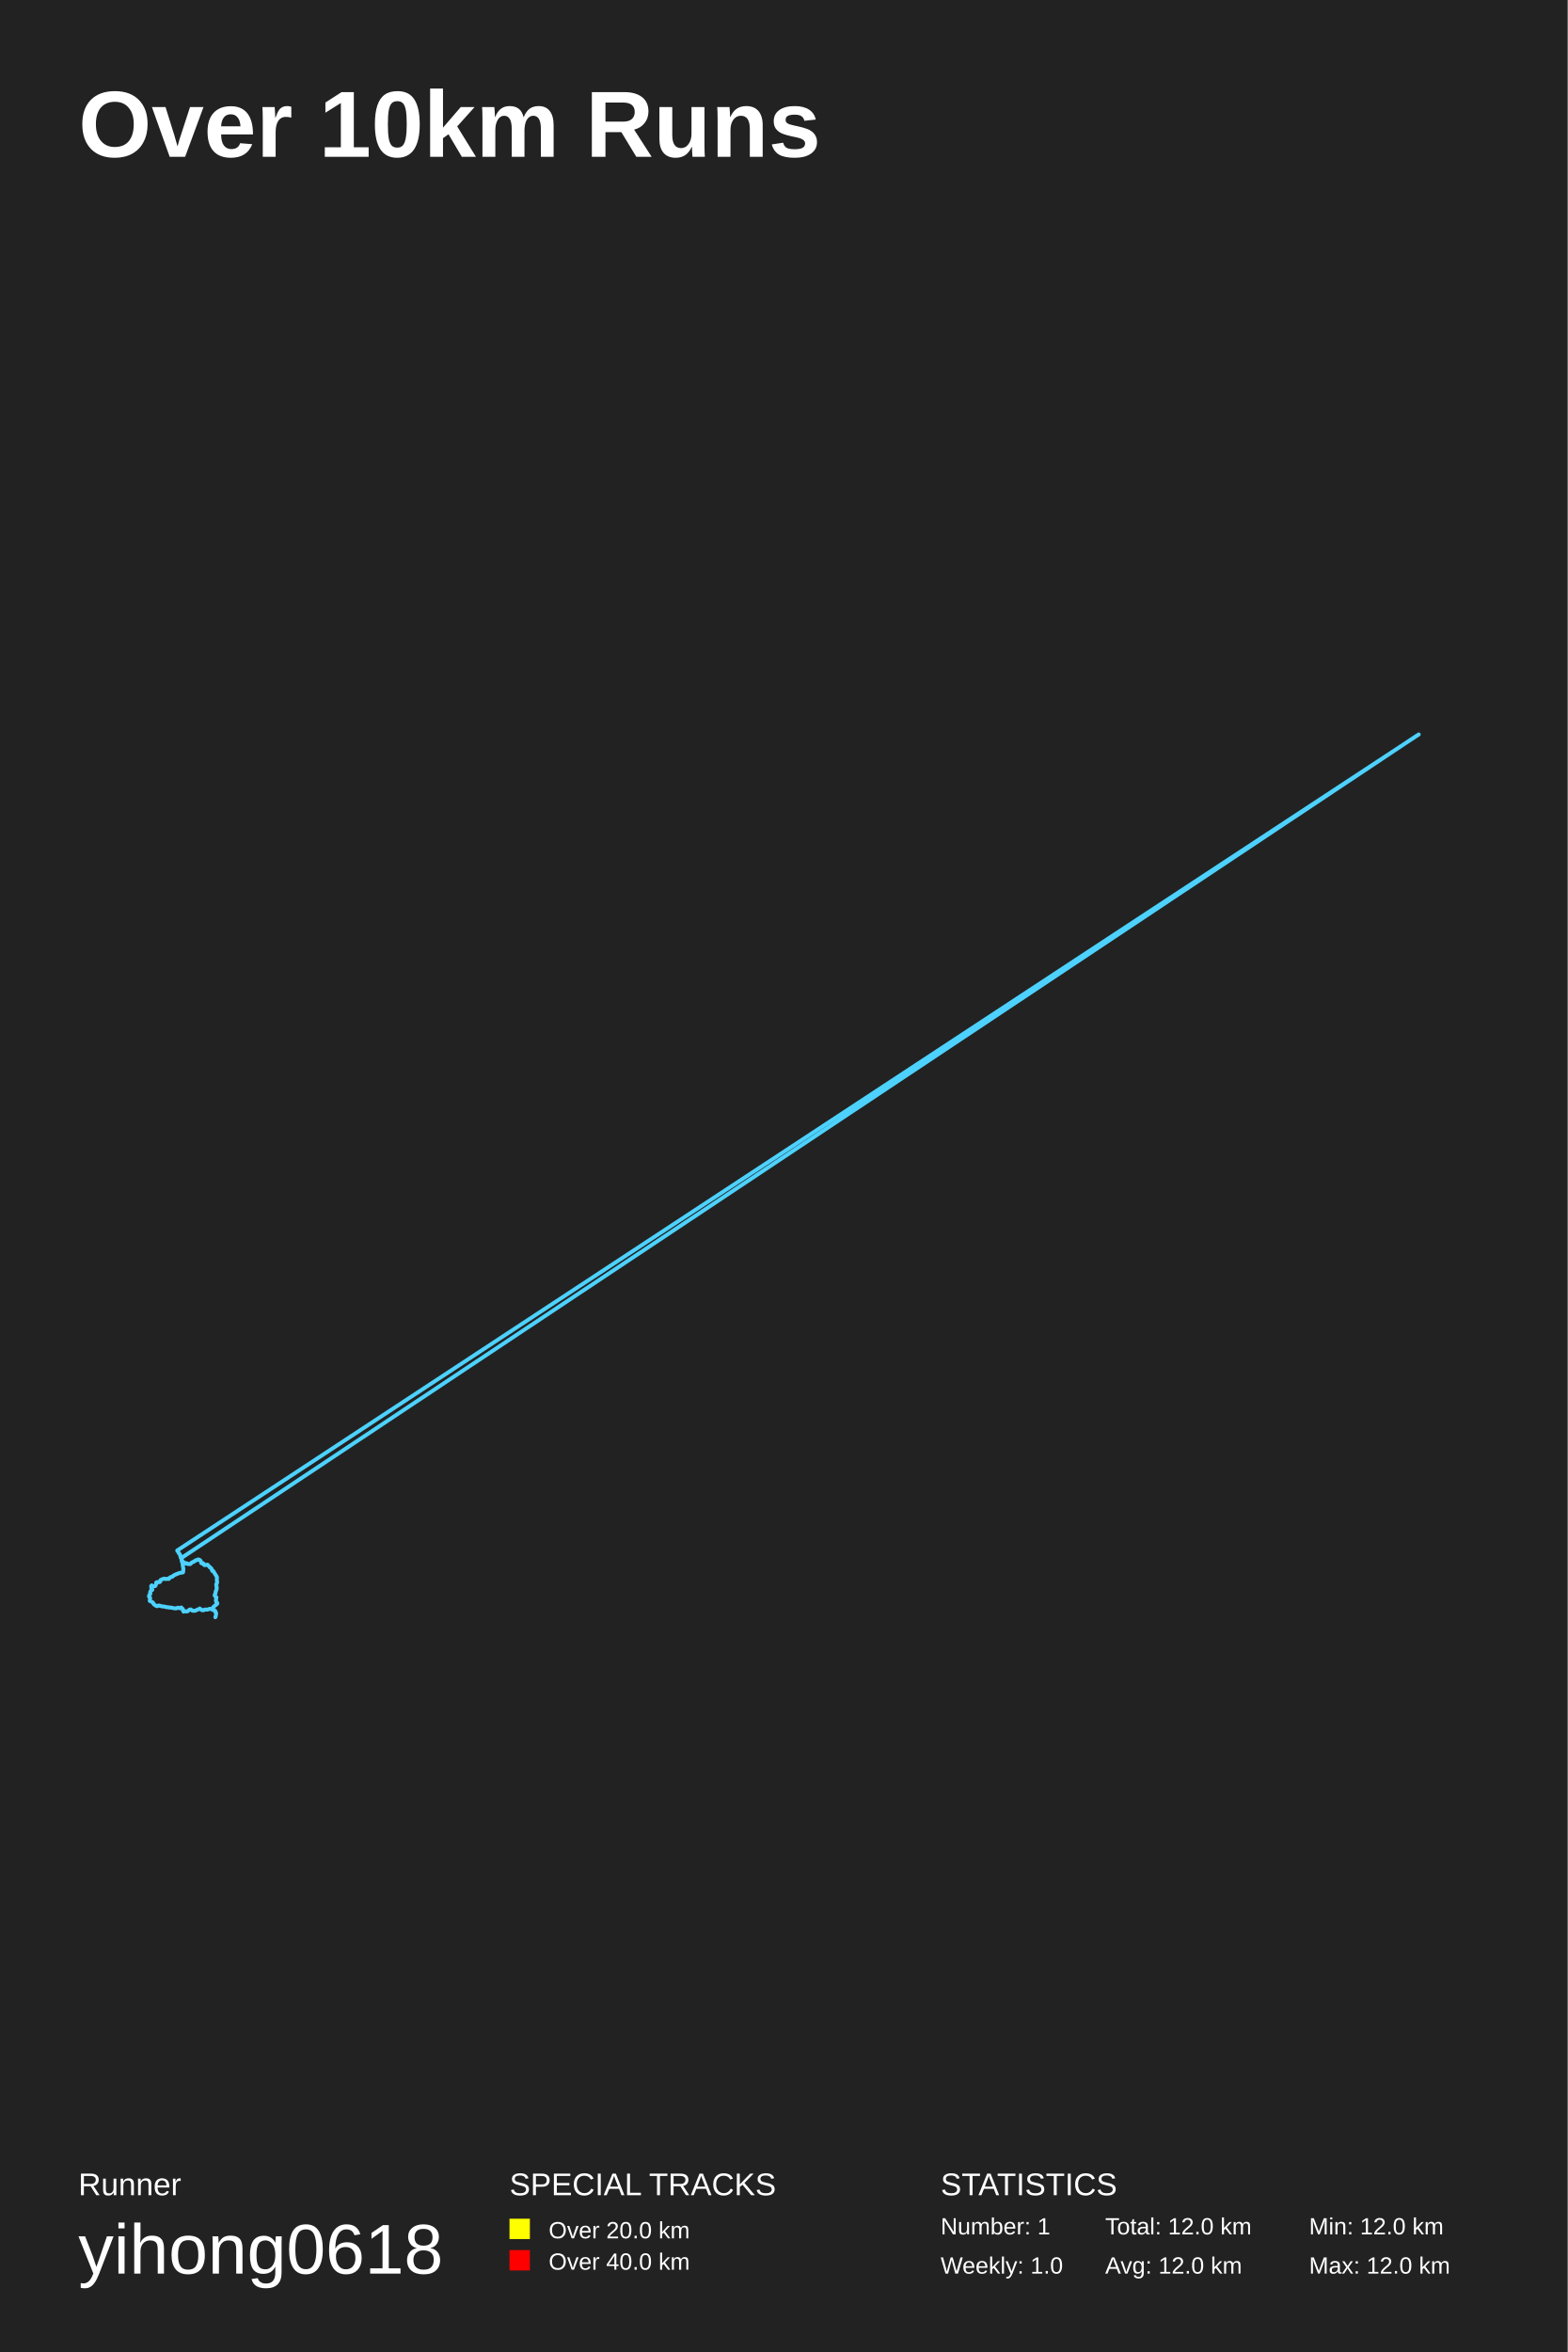
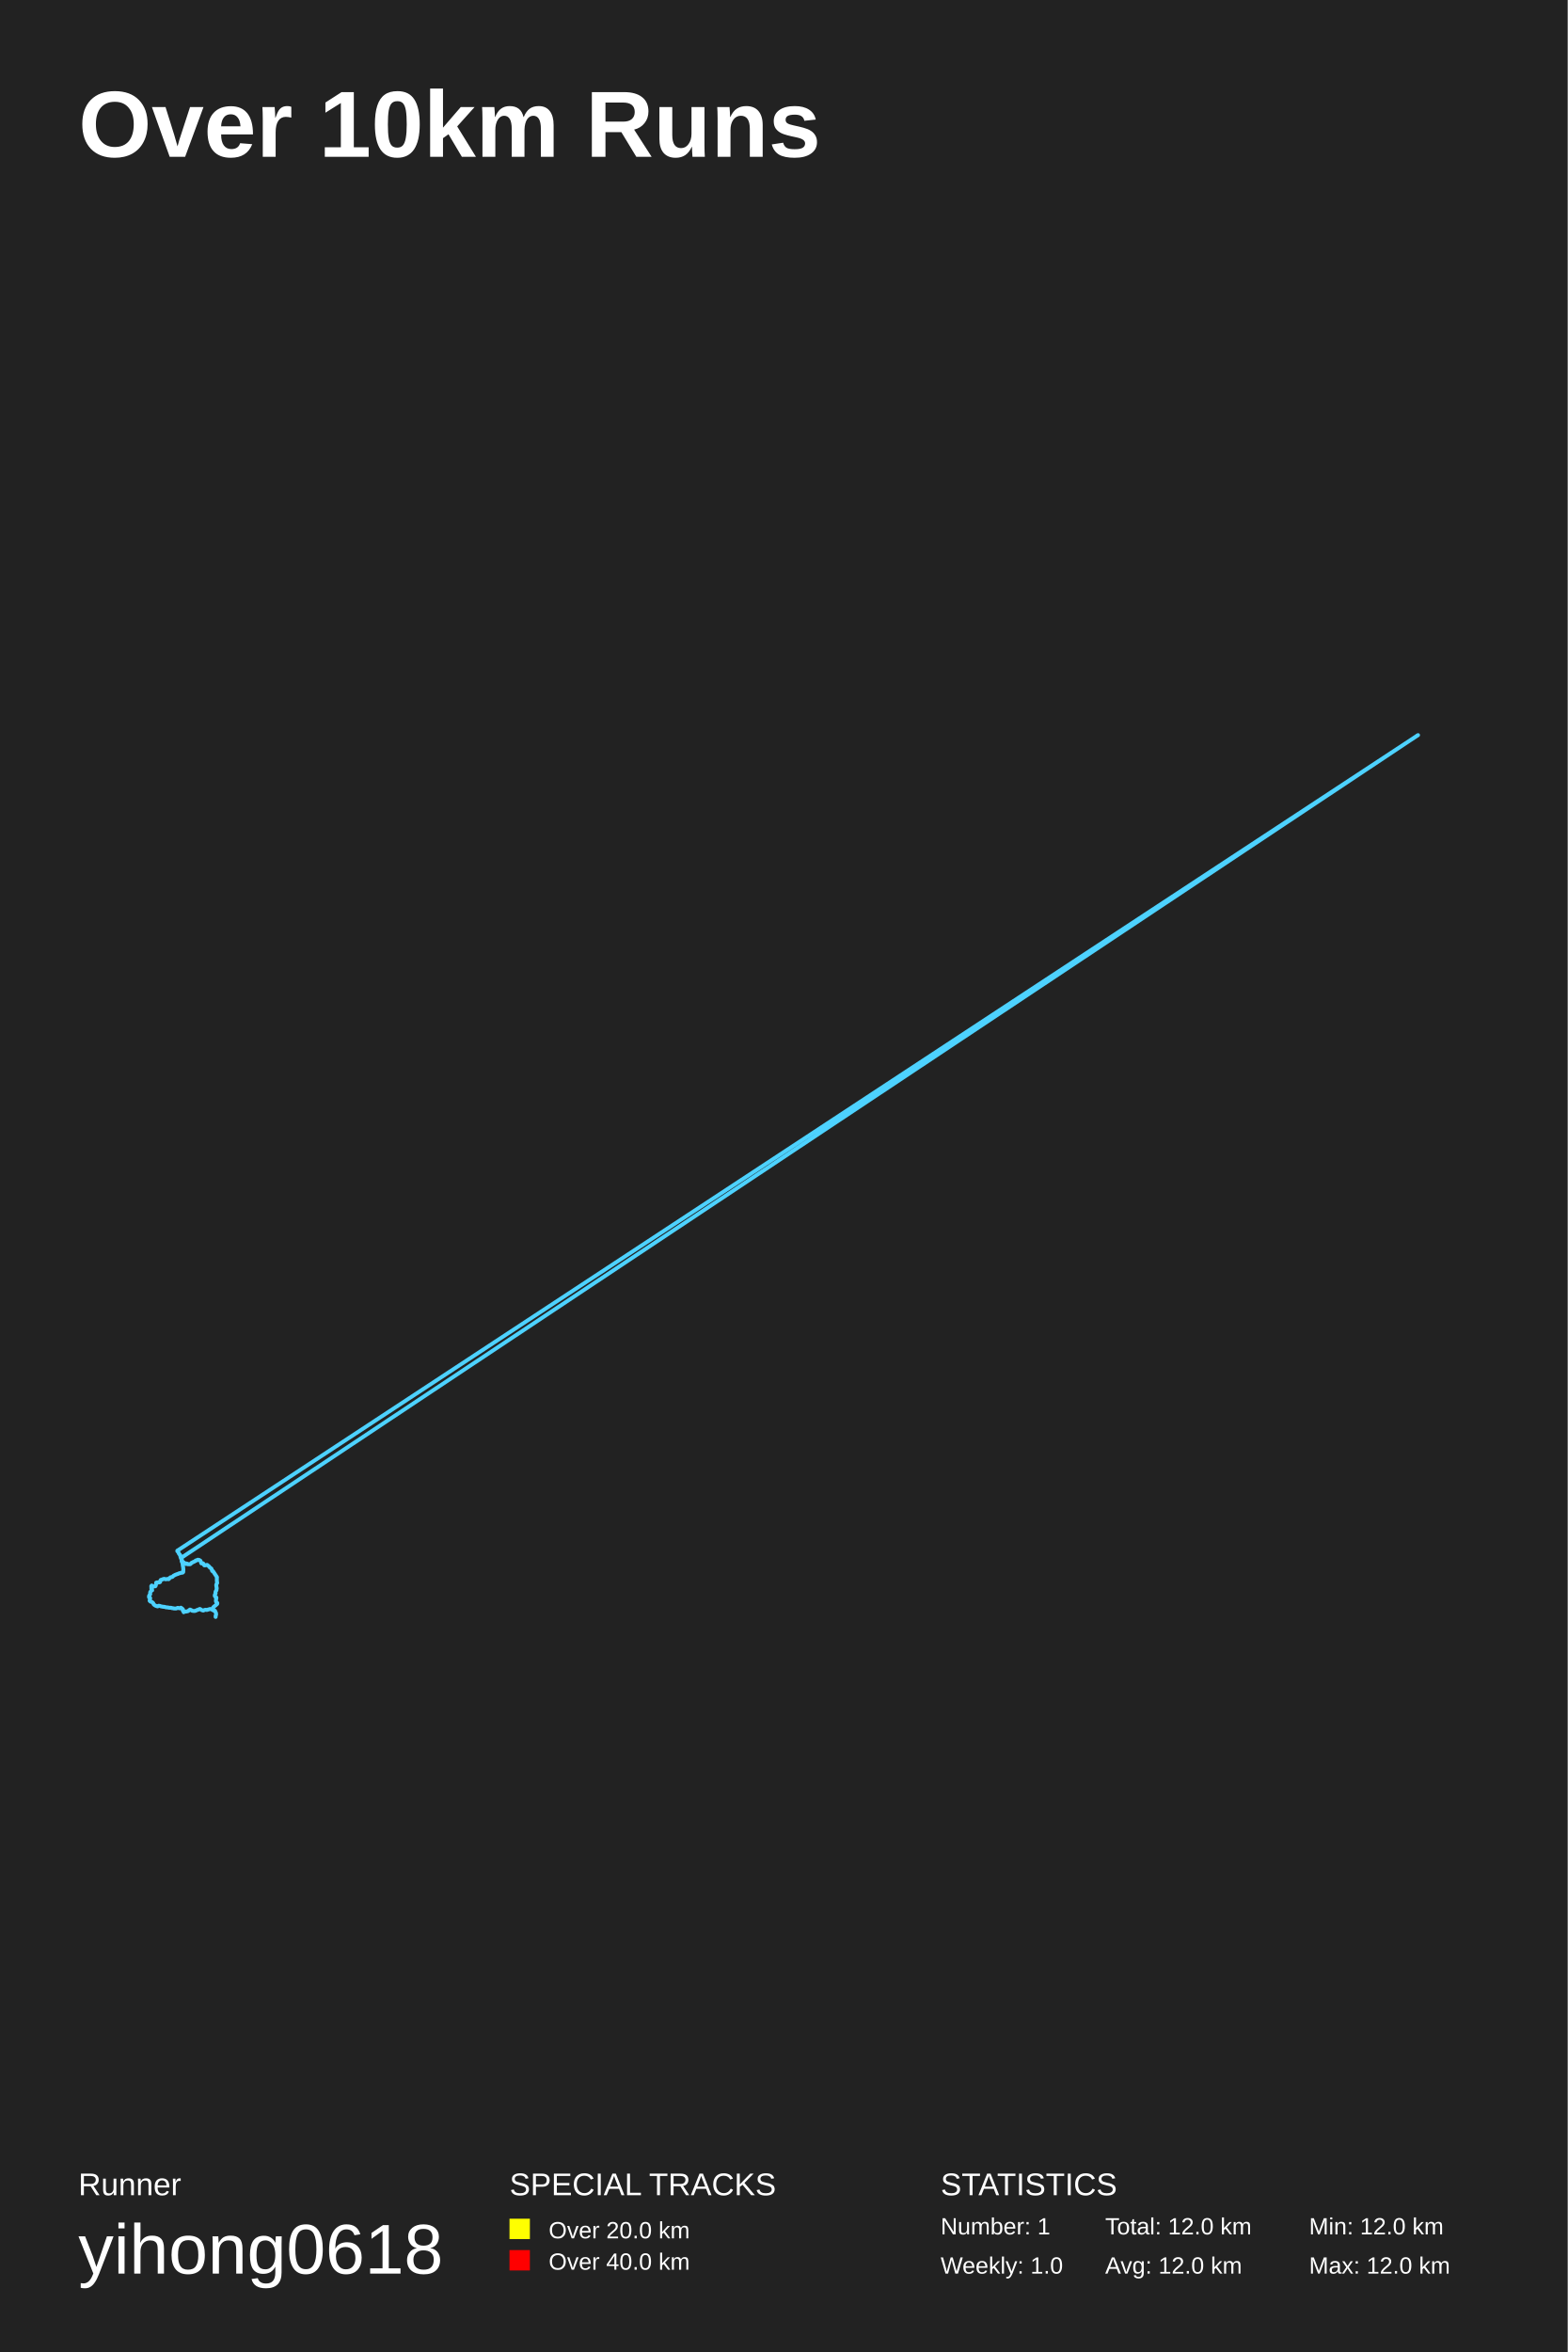
<svg xmlns="http://www.w3.org/2000/svg" baseProfile="full" height="300mm" version="1.1" viewBox="0,0,200,300" width="200mm">
  <defs />
  <rect fill="#222222" height="300" width="200" x="0" y="0" />
  <text fill="#FFFFFF" style="font-size:12px; font-family:Arial; font-weight:bold;" x="10" y="20">Over 10km Runs</text>
  <text fill="#FFFFFF" style="font-size:4px; font-family:Arial" x="10" y="280">Runner</text>
  <text fill="#FFFFFF" style="font-size:9px; font-family:Arial" x="10" y="290">yihong0618</text>
  <text fill="#FFFFFF" style="font-size:4px; font-family:Arial" x="65" y="280">SPECIAL TRACKS</text>
  <rect fill="yellow" height="2.6" width="2.6" x="65" y="283" />
  <text fill="#FFFFFF" style="font-size:3px; font-family:Arial" x="70" y="285.5">Over 20.0 km</text>
  <rect fill="red" height="2.6" width="2.6" x="65" y="287" />
  <text fill="#FFFFFF" style="font-size:3px; font-family:Arial" x="70" y="289.5">Over 40.0 km</text>
  <text fill="#FFFFFF" style="font-size:4px; font-family:Arial" x="120" y="280">STATISTICS</text>
  <text fill="#FFFFFF" style="font-size:3px; font-family:Arial" x="120" y="285">Number: 1</text>
  <text fill="#FFFFFF" style="font-size:3px; font-family:Arial" x="120" y="290">Weekly: 1.0</text>
  <text fill="#FFFFFF" style="font-size:3px; font-family:Arial" x="141" y="285">Total: 12.0 km</text>
  <text fill="#FFFFFF" style="font-size:3px; font-family:Arial" x="141" y="290">Avg: 12.0 km</text>
  <text fill="#FFFFFF" style="font-size:3px; font-family:Arial" x="167" y="285">Min: 12.0 km</text>
  <text fill="#FFFFFF" style="font-size:3px; font-family:Arial" x="167" y="290">Max: 12.0 km</text>
-   <polyline fill="none" opacity="1" points="27.409,205.45 27.338,205.371 27.224,205.371 27.224,205.371 27.257,205.365 27.234,205.376 27.214,205.381 27.229,205.376 27.219,205.376 27.21,205.381 27.214,205.386 27.214,205.376 27.214,205.381 27.124,205.239 27.134,205.149 27.153,205.076 27.21,204.991 27.267,204.928 27.338,204.875 27.39,204.817 27.481,204.754 27.571,204.691 27.666,204.596 27.718,204.544 27.718,204.459 27.671,204.386 27.585,204.333 27.557,204.222 27.542,204.117 27.566,204.033 27.576,203.959 27.576,203.838 27.618,203.743 27.514,203.674 27.481,203.638 27.443,203.59 27.386,203.485 27.428,203.332 27.485,203.269 27.504,203.158 27.509,203.042 27.542,202.926 27.604,202.821 27.628,202.716 27.637,202.621 27.656,202.521 27.618,202.431 27.633,202.347 27.599,202.284 27.599,202.184 27.59,202.063 27.671,201.947 27.694,201.836 27.704,201.746 27.656,201.641 27.671,201.525 27.661,201.409 27.675,201.267 27.671,201.146 27.205,200.382 27.157,200.393 27.081,200.377 27.067,200.287 27.024,200.235 27.02,200.166 27.001,200.145 26.972,200.077 26.934,200.029 26.882,199.971 26.82,199.945 26.763,199.919 26.739,199.876 26.692,199.803 26.63,199.745 26.535,199.671 26.483,199.581 26.431,199.571 26.359,199.587 26.274,199.608 26.193,199.634 26.112,199.639 26.022,199.597 25.989,199.518 25.951,199.444 25.922,199.397 25.832,199.381 25.742,199.413 25.699,199.36 25.708,199.339 25.732,199.339 25.713,199.344 25.699,199.344 25.694,199.35 25.666,199.355 25.685,199.355 25.675,199.376 25.685,199.36 25.685,199.355 25.699,199.329 25.694,199.318 25.628,199.228 25.618,199.171 25.604,199.102 25.566,199.044 25.547,199.028 25.499,198.997 25.442,198.955 25.39,198.928 25.324,198.949 25.29,198.918 25.257,198.933 25.257,198.912 25.176,198.96 25.119,198.981 25.072,199.012 25.029,198.997 24.977,199.028 24.929,199.06 24.848,199.091 24.82,199.144 24.777,199.171 24.734,199.176 24.677,199.213 24.63,199.218 24.559,199.271 24.478,199.292 24.402,199.36 24.345,199.439 24.269,199.497 24.183,199.497 24.131,199.481 24.046,199.497 23.979,199.481 23.951,199.471 23.965,199.455 23.97,199.476 23.984,199.466 23.946,199.481 23.913,199.46 23.86,199.413 23.808,199.397 23.761,199.439 23.694,199.413 23.656,199.365 23.575,199.413 23.509,199.355 23.447,199.281 23.409,199.244 23.357,199.213 23.347,199.223 23.342,199.197 23.285,199.128 23.238,199.091 23.19,199.123 23.195,199.107 23.19,199.086 23.167,199.049 23.186,198.981 23.2,198.918 23.186,198.865 23.129,198.812 23.114,198.775 23.086,198.702 23.053,198.67 23.043,198.602 23.01,198.501 22.996,198.354 22.958,198.296 22.901,198.233 22.882,198.175 22.81,198.127 22.801,198.069 22.768,197.99 22.711,197.917 22.673,197.854 22.663,197.811 22.635,197.811 22.625,197.827 22.644,197.827 22.644,197.827 22.63,197.822 22.644,197.817 22.644,197.817 22.658,197.817 22.687,197.748 22.692,197.743 22.687,197.785 22.616,197.753 22.63,197.764 22.62,197.764 22.62,197.774 22.625,197.769 22.625,197.764 22.63,197.764 22.63,197.753 22.63,197.759 22.639,197.748 181.0,93.681 180.91,93.739 180.815,93.797 180.815,93.797 180.815,93.797 180.815,93.797 180.724,93.855 180.629,93.914 23.114,198.744 23.143,198.839 23.186,198.912 23.167,198.997 23.19,199.081 23.195,199.176 23.243,199.25 23.281,199.329 23.309,199.455 23.3,199.555 23.314,199.671 23.347,199.824 23.357,199.945 23.38,200.034 23.39,200.145 23.38,200.287 23.366,200.393 23.38,200.466 23.342,200.551 23.195,200.593 23.057,200.603 22.958,200.624 22.848,200.651 22.734,200.693 22.62,200.751 22.52,200.782 22.425,200.819 22.354,200.856 22.264,200.898 22.169,200.946 22.093,200.998 22.079,201.041 22.05,201.056 22.05,201.051 22.022,201.077 21.979,201.12 21.912,201.135 21.813,201.135 21.746,201.178 21.665,201.235 21.618,201.262 21.589,201.33 21.542,201.394 21.447,201.388 21.385,201.367 21.28,201.383 21.204,201.404 21.114,201.409 21.038,201.378 20.962,201.357 20.877,201.362 20.81,201.399 20.763,201.404 20.691,201.446 20.611,201.473 20.549,201.494 20.487,201.536 20.444,201.599 20.421,201.678 20.44,201.741 20.397,201.773 20.354,201.794 20.326,201.81 20.273,201.804 20.193,201.825 20.121,201.804 20.031,201.804 19.941,201.841 19.917,201.862 19.931,201.894 19.931,201.962 19.922,202.026 19.898,202.057 19.903,202.089 19.888,202.136 19.865,202.194 19.831,202.268 19.755,202.326 19.67,202.31 19.603,202.342 19.546,202.352 19.485,202.405 19.428,202.379 19.413,202.342 19.371,202.336 19.361,202.326 19.328,202.289 19.314,202.273 19.371,202.221 19.361,202.215 19.347,202.263 19.318,202.263 19.28,202.321 19.333,202.431 19.299,202.579 19.361,202.684 19.428,202.784 19.352,202.847 19.252,202.895 19.176,203.027 19.147,203.163 19.19,203.269 19.095,203.395 19.019,203.516 19.014,203.653 19.076,203.732 19.157,203.806 19.133,203.869 19.152,203.954 19.114,204.069 19.105,204.201 19.195,204.238 19.295,204.296 19.404,204.338 19.518,204.417 19.565,204.538 19.656,204.644 19.789,204.749 19.922,204.828 20.059,204.875 20.169,204.802 20.34,204.786 20.459,204.849 20.606,204.87 20.748,204.907 20.91,204.918 21.01,204.933 21.1,204.944 21.195,204.997 21.309,204.997 21.428,205.002 21.528,205.033 21.637,205.049 21.779,205.044 21.893,205.065 21.988,205.086 22.112,205.123 22.25,205.134 22.364,205.149 22.525,205.144 22.63,205.076 22.711,205.06 22.829,205.097 22.953,205.134 23.043,205.065 23.129,205.033 23.19,205.139 23.314,205.218 23.333,205.349 23.361,205.476 23.423,205.571 23.475,205.539 23.632,205.502 23.775,205.55 23.941,205.513 24.074,205.397 24.183,205.302 24.335,205.286 24.445,205.365 24.559,205.45 24.734,205.455 24.887,205.46 24.982,205.402 25.1,205.36 25.229,205.292 25.366,205.265 25.471,205.17 25.556,205.234 25.68,205.297 25.765,205.386 25.884,205.381 25.993,205.381 26.065,205.323 26.203,205.292 26.34,205.307 26.464,205.307 26.568,205.27 26.673,205.234 26.754,205.213 26.868,205.207 26.996,205.27 27.129,205.302 27.186,205.328 27.291,205.344 27.4,205.418 27.485,205.523 27.5,205.666 27.585,205.75 27.561,205.892 27.538,206.024 27.519,206.161 27.471,206.282" stroke="#4DD2FF" stroke-dasharray="none" stroke-linecap="round" stroke-linejoin="round" stroke-width="0.5" />
+   <polyline fill="none" opacity="1" points="27.376,205.444 27.276,205.386 27.229,205.392 27.224,205.392 27.248,205.397 27.214,205.402 27.224,205.407 27.229,205.397 27.219,205.402 27.21,205.407 27.214,205.413 27.214,205.407 27.148,205.339 27.134,205.223 27.157,205.139 27.172,205.055 27.238,204.986 27.291,204.928 27.343,204.891 27.428,204.823 27.523,204.749 27.609,204.665 27.69,204.607 27.728,204.533 27.718,204.454 27.628,204.391 27.571,204.312 27.538,204.191 27.557,204.112 27.566,204.022 27.566,203.943 27.609,203.822 27.58,203.732 27.485,203.69 27.476,203.638 27.405,203.574 27.405,203.448 27.457,203.327 27.504,203.253 27.485,203.142 27.504,203.011 27.576,202.895 27.618,202.816 27.623,202.695 27.656,202.61 27.637,202.51 27.618,202.421 27.609,202.331 27.595,202.263 27.59,202.157 27.637,202.015 27.699,201.931 27.699,201.836 27.675,201.725 27.661,201.62 27.671,201.504 27.661,201.372 27.68,201.199 27.675,201.162 27.181,200.414 27.119,200.408 27.062,200.372 27.048,200.282 27.029,200.229 27.001,200.198 26.991,200.145 26.967,200.077 26.906,200.05 26.858,199.992 26.806,199.966 26.763,199.929 26.716,199.866 26.678,199.808 26.578,199.734 26.511,199.666 26.44,199.613 26.402,199.602 26.326,199.634 26.236,199.645 26.169,199.66 26.065,199.66 26.017,199.597 25.984,199.513 25.951,199.45 25.889,199.402 25.794,199.408 25.713,199.418 25.713,199.371 25.708,199.355 25.737,199.365 25.713,199.381 25.689,199.392 25.68,199.392 25.67,199.381 25.699,199.381 25.694,199.392 25.675,199.381 25.699,199.36 25.699,199.371 25.656,199.307 25.623,199.213 25.609,199.176 25.571,199.086 25.556,199.06 25.528,199.055 25.471,199.018 25.423,198.976 25.362,198.976 25.295,198.955 25.271,198.949 25.262,198.944 25.214,198.955 25.148,198.981 25.1,199.023 25.058,199.049 24.986,199.039 24.958,199.07 24.891,199.113 24.834,199.155 24.801,199.186 24.758,199.192 24.711,199.223 24.654,199.228 24.597,199.271 24.521,199.307 24.44,199.334 24.373,199.418 24.312,199.487 24.231,199.523 24.145,199.518 24.103,199.523 24.017,199.508 23.951,199.508 23.965,199.487 23.965,199.481 23.993,199.497 23.97,199.497 23.941,199.518 23.889,199.466 23.837,199.429 23.794,199.429 23.723,199.487 23.68,199.413 23.608,199.408 23.547,199.434 23.485,199.355 23.437,199.281 23.376,199.26 23.357,199.239 23.347,199.234 23.319,199.197 23.266,199.134 23.2,199.123 23.195,199.134 23.209,199.123 23.181,199.107 23.176,199.039 23.195,198.976 23.195,198.928 23.152,198.881 23.119,198.812 23.095,198.775 23.072,198.728 23.053,198.665 23.024,198.58 23.01,198.496 22.986,198.338 22.92,198.301 22.891,198.233 22.839,198.191 22.81,198.138 22.796,198.064 22.744,197.99 22.687,197.917 22.682,197.854 22.668,197.848 22.63,197.843 22.625,197.854 22.644,197.859 22.639,197.848 22.63,197.843 22.644,197.854 22.644,197.838 22.682,197.822 22.706,197.769 22.692,197.769 22.654,197.79 22.639,197.785 22.625,197.796 22.62,197.801 22.639,197.796 22.625,197.79 22.625,197.79 22.63,197.785 22.635,197.774 22.639,197.79 22.644,197.78 180.91,93.766 180.815,93.824 180.815,93.824 180.815,93.824 180.815,93.824 180.81,93.813 180.724,93.882 23.091,198.728 23.129,198.796 23.176,198.881 23.181,198.97 23.167,199.06 23.186,199.16 23.209,199.239 23.271,199.307 23.295,199.392 23.295,199.502 23.314,199.613 23.333,199.766 23.361,199.892 23.376,200.013 23.38,200.103 23.395,200.24 23.376,200.361 23.38,200.456 23.371,200.524 23.281,200.598 23.129,200.598 23.019,200.646 22.915,200.661 22.806,200.698 22.696,200.756 22.578,200.788 22.473,200.83 22.387,200.856 22.316,200.904 22.226,200.94 22.131,200.993 22.093,201.035 22.05,201.083 22.05,201.083 22.05,201.088 22.003,201.125 21.936,201.151 21.87,201.167 21.77,201.178 21.713,201.23 21.637,201.267 21.613,201.315 21.57,201.394 21.499,201.43 21.423,201.409 21.347,201.394 21.238,201.425 21.162,201.436 21.076,201.43 21.005,201.388 20.929,201.383 20.843,201.409 20.796,201.42 20.744,201.441 20.672,201.483 20.582,201.499 20.506,201.525 20.473,201.588 20.43,201.662 20.435,201.731 20.43,201.783 20.368,201.799 20.345,201.831 20.311,201.831 20.245,201.847 20.159,201.841 20.088,201.82 19.998,201.847 19.917,201.873 19.922,201.899 19.931,201.957 19.926,202.01 19.917,202.057 19.893,202.099 19.879,202.142 19.879,202.184 19.865,202.252 19.812,202.336 19.713,202.326 19.646,202.347 19.589,202.363 19.513,202.41 19.451,202.415 19.432,202.384 19.39,202.358 19.371,202.363 19.337,202.331 19.318,202.31 19.356,202.284 19.361,202.236 19.38,202.247 19.342,202.294 19.299,202.31 19.304,202.4 19.314,202.526 19.314,202.653 19.39,202.742 19.413,202.847 19.314,202.884 19.233,202.979 19.152,203.106 19.157,203.242 19.162,203.348 19.062,203.474 19.005,203.601 19.024,203.759 19.114,203.775 19.162,203.854 19.133,203.938 19.133,204.027 19.086,204.17 19.143,204.233 19.228,204.307 19.352,204.322 19.451,204.391 19.556,204.496 19.589,204.617 19.703,204.723 19.85,204.812 19.988,204.865 20.116,204.896 20.235,204.812 20.378,204.833 20.535,204.891 20.672,204.918 20.81,204.944 20.967,204.954 21.024,204.965 21.157,205.012 21.247,205.018 21.357,205.028 21.466,205.044 21.575,205.07 21.703,205.07 21.827,205.076 21.931,205.118 22.026,205.118 22.15,205.155 22.283,205.165 22.44,205.17 22.568,205.128 22.673,205.081 22.768,205.097 22.886,205.139 23.015,205.134 23.072,205.06 23.133,205.102 23.233,205.17 23.342,205.286 23.319,205.428 23.404,205.513 23.437,205.639 23.523,205.534 23.699,205.56 23.841,205.534 23.989,205.502 24.122,205.386 24.236,205.302 24.397,205.365 24.487,205.439 24.63,205.471 24.829,205.481 24.92,205.46 25.029,205.418 25.157,205.349 25.29,205.318 25.414,205.249 25.499,205.223 25.609,205.281 25.723,205.365 25.813,205.392 25.927,205.428 26.022,205.386 26.127,205.344 26.25,205.328 26.397,205.355 26.507,205.313 26.625,205.281 26.706,205.255 26.787,205.228 26.925,205.244 27.043,205.313 27.167,205.328 27.219,205.355 27.343,205.397 27.443,205.481 27.481,205.618 27.547,205.718 27.566,205.839 27.566,205.976 27.509,206.087 27.509,206.24" stroke="#4DD2FF" stroke-dasharray="none" stroke-linecap="round" stroke-linejoin="round" stroke-width="0.5" />
</svg>
